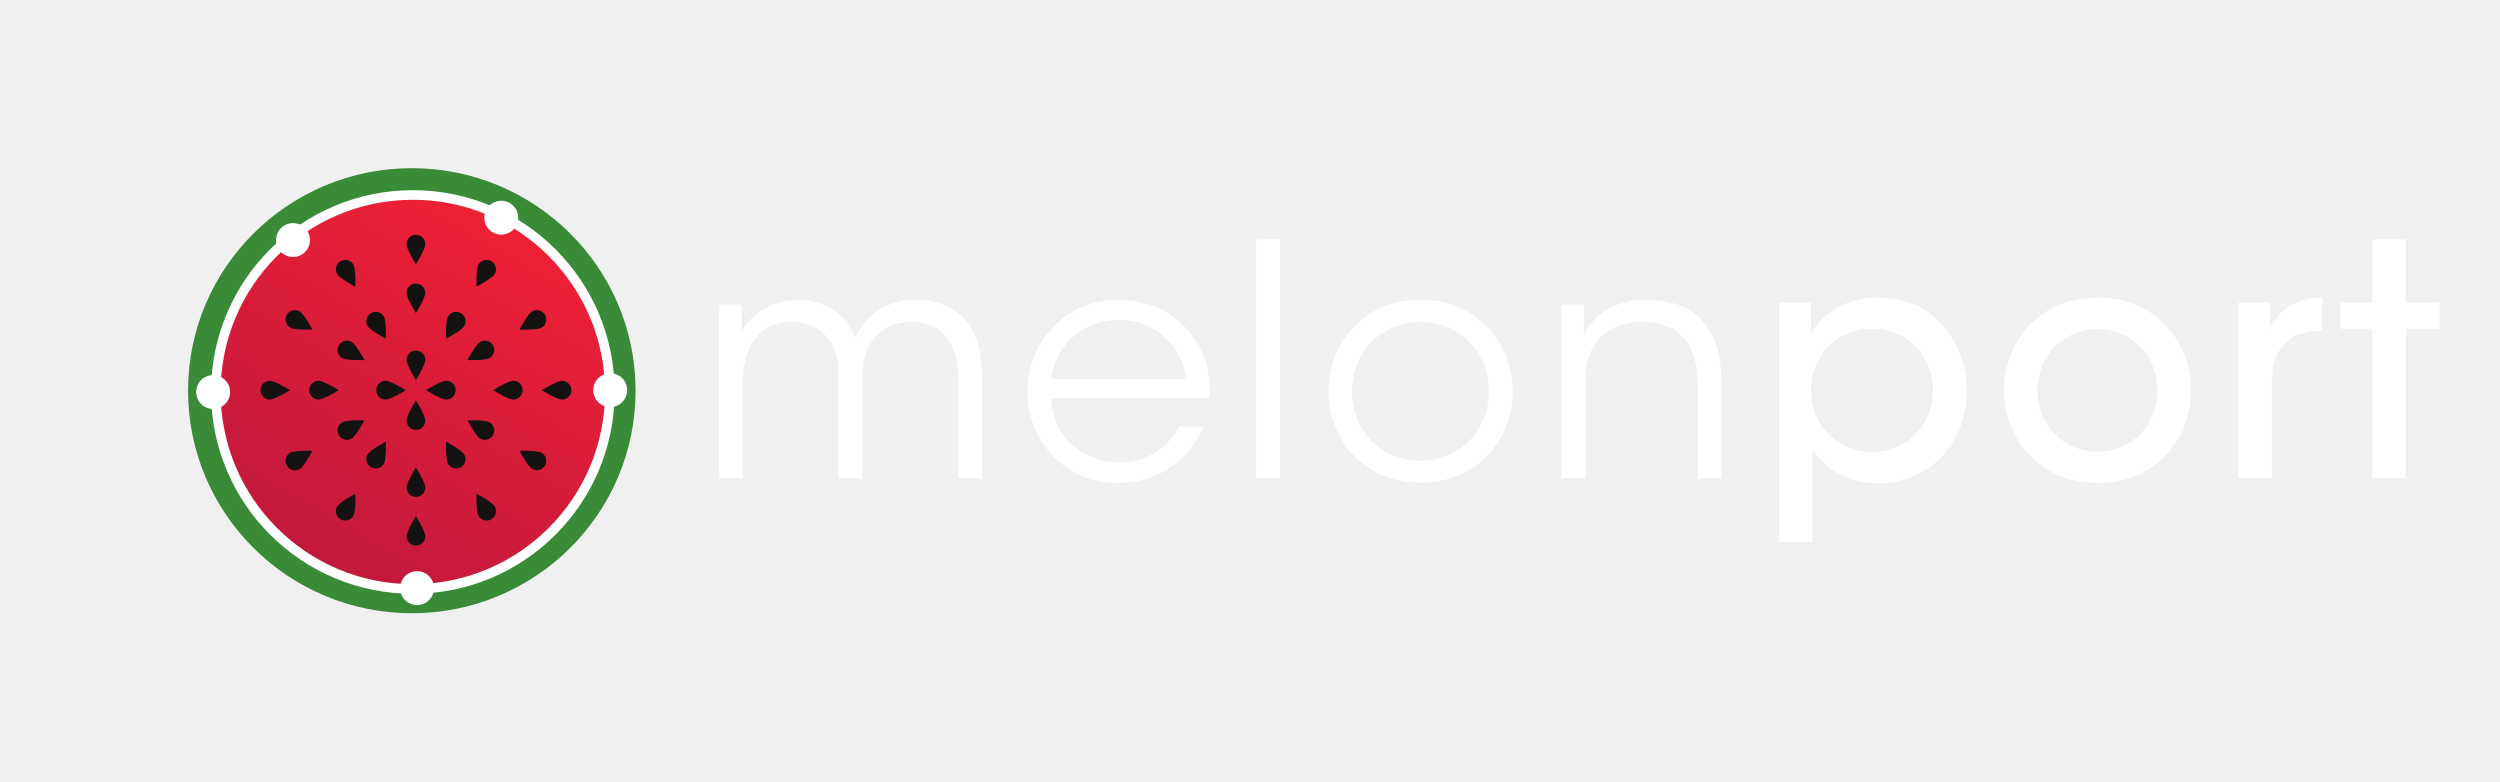
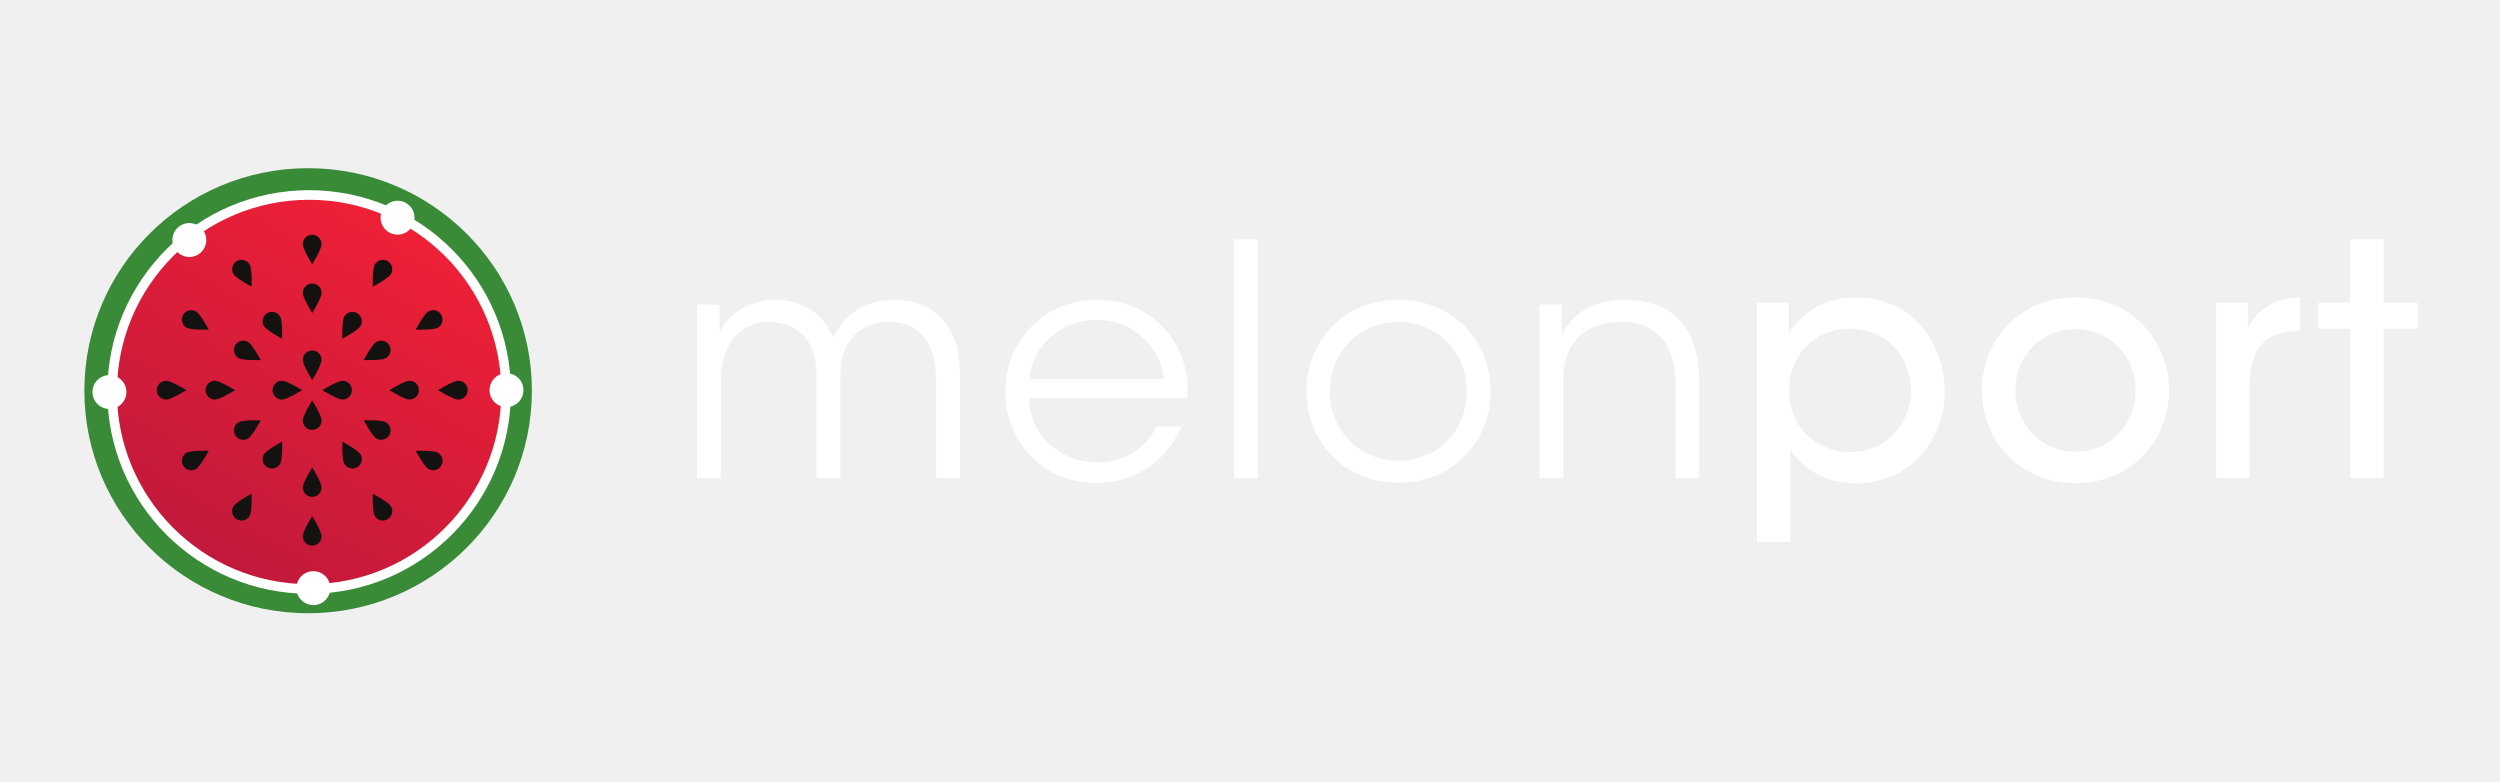
<svg xmlns="http://www.w3.org/2000/svg" id="svg2" version="1.1" xml:space="preserve" width="949.429" height="296.763" viewBox="0 0 949.429 296.763">
  <defs id="defs6">
    <linearGradient x1="0" y1="0" x2="1" y2="0" gradientUnits="userSpaceOnUse" gradientTransform="matrix(1025.44,1776.11,1776.11,-1025.44,1882.29,1516.03)" spreadMethod="pad" id="linearGradient36">
      <stop style="stop-opacity:1;stop-color:#c2193c" offset="0" id="stop38" />
      <stop style="stop-opacity:1;stop-color:#ee2036" offset="1" id="stop40" />
    </linearGradient>
  </defs>
  <g id="g10" transform="matrix(1.25,0,0,-1.25,-149.4988,449.7425)">
    <g id="g12" transform="scale(0.1,0.1)">
      <g id="g3384" transform="translate(-43.12035,-48.51042)">
-         <g transform="matrix(1.097307,0,0,1.097307,3424.018,1999.547)" id="g3436">
+         <g transform="matrix(1.097307,0,0,1.097307,3356.839,1999.547)" id="g3436">
          <path d="m 0,657.66 62.547,0 0,-75.949 c 30.383,60.758 97.398,89.348 151.906,89.348 50.039,0 97.399,-16.09 131.352,-54.508 12.511,-12.512 28.593,-44.672 31.273,-50.039 7.152,13.398 16.981,32.168 34.852,50.937 31.273,33.063 78.633,53.61 132.246,53.61 49.144,0 96.504,-14.289 129.562,-48.258 42,-41.992 54.508,-93.821 54.508,-178.711 l 0,-267.168 -66.121,0 0,264.5 c 0,50.93 -8.043,96.5 -35.742,127.769 -19.66,25.02 -50.039,40.207 -95.613,40.207 -41.997,0 -83.098,-16.968 -105.438,-50.027 C 401.207,525.41 396.738,498.602 396.738,444.09 l 0,-267.168 -66.125,0 0,267.168 c 1.789,53.621 -6.254,84.89 -25.015,114.379 -22.34,31.281 -56.297,50.043 -105.442,50.929 C 155.48,611.191 117.949,588.859 98.289,560.262 77.738,532.559 66.121,495.93 66.121,444.988 l 0,-268.066 -66.121,0 0,480.738" style="opacity:0.97;fill:#ffffff;fill-opacity:1;fill-rule:nonzero;stroke:none" id="path14" />
          <path d="m 1292.12,451.238 c -4.47,84 -85.78,166.211 -184.97,163.532 -103.65,0 -180.494,-75.95 -186.752,-163.532 l 371.722,0 z M 919.508,398.531 c 3.574,-120.633 106.332,-178.722 187.642,-177.82 74.17,0 134.04,36.629 165.31,99.18 l 68.8,0 c -22.33,-51.821 -56.29,-91.141 -97.39,-117.051 -40.21,-25.918 -87.57,-39.309 -136.72,-39.309 -167.091,0 -253.767,133.129 -253.767,252.867 0,141.18 109.015,254.661 252.877,254.661 67.91,0 130.46,-24.129 176.03,-67.911 55.4,-53.609 82.21,-127.777 75.06,-204.617 l -437.842,0" style="opacity:0.97;fill:#ffffff;fill-opacity:1;fill-rule:nonzero;stroke:none" id="path16" />
          <path d="m 1486.94,176.922 66.117,0 0,661.227 -66.117,0 0,-661.227 z" style="opacity:0.97;fill:#ffffff;fill-opacity:1;fill-rule:nonzero;stroke:none" id="path18" />
          <path d="m 1752.33,416.398 c 0,-109.019 83.1,-191.218 189.43,-191.218 107.23,0 189.44,82.199 189.44,192.121 0,109.898 -82.21,192.097 -189.44,192.097 -106.33,0 -189.43,-82.199 -189.43,-192.097 l 0,-0.903 z m -65.23,1.782 c 0,134.039 100.08,252.879 254.66,252.879 155.48,0 255.56,-118.84 255.56,-253.758 0,-134.942 -100.08,-252.891 -255.56,-252.891 -154.58,0 -254.66,117.949 -254.66,252.891 l 0,0.879" style="opacity:0.97;fill:#ffffff;fill-opacity:1;fill-rule:nonzero;stroke:none" id="path20" />
          <path d="m 2332.27,657.66 62.55,0 c 0,-26.808 0,-53.621 -0.89,-85.781 27.7,62.543 92.93,100.961 178.71,99.18 149.22,-1.789 201.94,-103.649 201.94,-220.707 l 0,-273.43 -65.23,0 0,260.019 c 0,103.661 -46.46,174.25 -154.58,172.457 -99.19,-0.886 -156.38,-60.757 -156.38,-160.839 l 0,-271.637 -66.12,0 0,480.738" style="opacity:0.97;fill:#ffffff;fill-opacity:1;fill-rule:nonzero;stroke:none" id="path22" />
          <path d="m 3360.78,420.871 c 0,79.52 -56.3,169.77 -169.79,169.77 -48.24,0 -90.24,-18.762 -120.62,-50.039 C 3040.87,510.23 3023,467.328 3023,419.07 c 0,-48.238 17.87,-90.242 48.26,-120.621 30.38,-30.379 73.27,-49.14 120.63,-49.14 98.29,0 168.89,75.941 168.89,170.66 l 0,0.902 z m -426.23,242.149 88.45,0 0,-84.879 c 36.64,58.07 99.19,99.168 185.86,99.168 167.1,0 245.73,-139.387 245.73,-260.008 0,-137.621 -99.18,-254.672 -244.83,-254.672 -100.98,0 -160.84,55.402 -182.28,94.711 l 0,-257.34 -92.93,0 0,663.02" style="opacity:0.97;fill:#ffffff;fill-opacity:1;fill-rule:nonzero;stroke:none" id="path24" />
          <path d="m 3650.31,419.07 c 0,-96.5 73.26,-168.871 166.19,-168.871 92.93,0 166.21,72.371 166.21,169.77 0,97.402 -73.28,169.781 -166.21,169.781 -92.93,0 -166.19,-72.379 -166.19,-169.781 l 0,-0.899 z m -92.93,1.801 c 0,129.559 95.6,256.438 259.12,256.438 163.52,0 259.14,-126.879 259.14,-257.34 0,-130.457 -95.62,-256.438 -259.14,-256.438 -163.52,0 -259.12,125.981 -259.12,256.438 l 0,0.902" style="opacity:0.97;fill:#ffffff;fill-opacity:1;fill-rule:nonzero;stroke:none" id="path26" />
          <path d="m 4206.13,663.02 87.57,0 0,-71.489 c 27.7,57.188 78.63,84.891 144.75,85.778 l 0,-92.918 -6.25,0 c -87.58,0 -133.14,-48.262 -133.14,-144.762 l 0,-262.707 -92.93,0 0,486.098" style="opacity:0.97;fill:#ffffff;fill-opacity:1;fill-rule:nonzero;stroke:none" id="path28" />
          <path d="m 4576.97,590.641 -87.58,0 0,72.379 87.58,0 0,175.128 92.93,0 0,-175.128 93.82,0 0,-72.379 -93.82,0 0,-413.719 -92.93,0 0,413.719" style="opacity:0.97;fill:#ffffff;fill-opacity:1;fill-rule:nonzero;stroke:none" id="path30" />
        </g>
-         <g transform="matrix(0.5695405,0,0,0.5695405,1129.29,1086.301)" id="g3447">
+         <g transform="matrix(0.5695405,0,0,0.5695405,814.2278,1086.301)" id="g3447">
          <path d="m 2389.66,3597.94 c -659.24,0 -1193.67,-531.46 -1193.67,-1187.05 0,-655.59 534.43,-1187.05 1193.67,-1187.05 659.25,0 1193.68,531.46 1193.68,1187.05 0,655.59 -534.43,1187.05 -1193.68,1187.05" style="fill:#398b38;fill-opacity:1;fill-rule:evenodd;stroke:none" id="path32" />
          <path d="m 2395,3480.62 c -594.55,0 -1076.53,-481.99 -1076.53,-1076.54 0,-594.55 481.98,-1076.52 1076.53,-1076.52 594.56,0 1076.53,481.97 1076.53,1076.52 0,594.55 -481.97,1076.54 -1076.53,1076.54" style="fill:#ffffff;fill-opacity:1;fill-rule:evenodd;stroke:none" id="path34" />
          <path d="m 2395,3429.35 c -566.24,0 -1025.27,-459.03 -1025.27,-1025.27 0,-566.24 459.03,-1025.26 1025.27,-1025.26 566.24,0 1025.27,459.02 1025.27,1025.26 0,566.24 -459.03,1025.27 -1025.27,1025.27" style="fill:url(#linearGradient36);fill-opacity:1;fill-rule:evenodd;stroke:none" id="path42" />
          <path d="m 1329.8,2494.3 c -49.93,0 -90.41,-40.48 -90.41,-90.41 0,-49.93 40.48,-90.41 90.41,-90.41 49.93,0 90.41,40.48 90.41,90.41 0,49.93 -40.48,90.41 -90.41,90.41" style="fill:#ffffff;fill-opacity:1;fill-rule:evenodd;stroke:none" id="path44" />
          <path d="m 3447.92,2504.3 c -49.93,0 -90.41,-40.48 -90.41,-90.41 0,-49.93 40.48,-90.41 90.41,-90.41 49.93,0 90.41,40.48 90.41,90.41 0,49.93 -40.48,90.41 -90.41,90.41" style="fill:#ffffff;fill-opacity:1;fill-rule:evenodd;stroke:none" id="path46" />
          <path d="m 2417.6,1448.15 c -49.92,0 -90.4,-40.47 -90.4,-90.41 0,-49.93 40.48,-90.41 90.4,-90.41 49.93,0 90.41,40.48 90.41,90.41 0,49.94 -40.48,90.41 -90.41,90.41" style="fill:#ffffff;fill-opacity:1;fill-rule:evenodd;stroke:none" id="path48" />
          <path d="m 2866.73,3424.2 c -49.93,0 -90.41,-40.48 -90.41,-90.41 0,-49.93 40.48,-90.4 90.41,-90.4 49.93,0 90.4,40.47 90.4,90.4 0,49.93 -40.47,90.41 -90.4,90.41" style="fill:#ffffff;fill-opacity:1;fill-rule:evenodd;stroke:none" id="path50" />
          <path d="m 1756.01,3305.05 c -49.93,0 -90.41,-40.48 -90.41,-90.41 0,-49.93 40.48,-90.41 90.41,-90.41 49.93,0 90.41,40.48 90.41,90.41 0,49.93 -40.48,90.41 -90.41,90.41" style="fill:#ffffff;fill-opacity:1;fill-rule:evenodd;stroke:none" id="path52" />
          <path d="m 2461.48,2251.96 c -0.02,-27.68 -22.44,-50.11 -50.12,-50.11 -27.66,0 -50.1,22.43 -50.11,50.11 0.01,27.67 50.12,107.56 50.12,107.56 0,0 50.1,-79.89 50.11,-107.56" style="fill:#131210;fill-opacity:1;fill-rule:nonzero;stroke:none" id="path54" />
          <path d="m 2461.48,1894.46 c -0.02,-27.68 -22.44,-50.11 -50.12,-50.11 -27.66,0 -50.1,22.43 -50.11,50.11 0.01,27.67 50.12,107.56 50.12,107.56 0,0 50.1,-79.89 50.11,-107.56" style="fill:#131210;fill-opacity:1;fill-rule:nonzero;stroke:none" id="path56" />
          <path d="m 2461.48,1634.46 c -0.02,-27.68 -22.44,-50.11 -50.12,-50.11 -27.66,0 -50.1,22.43 -50.11,50.11 0.01,27.67 50.12,107.56 50.12,107.56 0,0 50.1,-79.89 50.11,-107.56" style="fill:#131210;fill-opacity:1;fill-rule:nonzero;stroke:none" id="path58" />
          <path d="m 2077.91,1743.25 c -13.86,-23.96 -44.5,-32.18 -68.47,-18.34 -23.96,13.84 -32.16,44.48 -18.34,68.45 13.85,23.96 97.19,68.1 97.19,68.1 0,0 3.45,-94.24 -10.38,-118.21" style="fill:#131210;fill-opacity:1;fill-rule:nonzero;stroke:none" id="path60" />
          <path d="m 2240.41,2020.75 c -13.86,-23.96 -44.5,-32.18 -68.47,-18.34 -23.96,13.84 -32.16,44.48 -18.34,68.45 13.85,23.96 97.19,68.1 97.19,68.1 0,0 3.45,-94.24 -10.38,-118.21" style="fill:#131210;fill-opacity:1;fill-rule:nonzero;stroke:none" id="path62" />
          <path d="m 2745.15,1743.25 c 13.85,-23.96 44.49,-32.18 68.47,-18.34 23.95,13.84 32.16,44.48 18.33,68.45 -13.85,23.96 -97.18,68.1 -97.18,68.1 0,0 -3.45,-94.24 10.38,-118.21" style="fill:#131210;fill-opacity:1;fill-rule:nonzero;stroke:none" id="path64" />
          <path d="m 2582.65,2020.75 c 13.85,-23.96 44.49,-32.18 68.47,-18.34 23.95,13.84 32.16,44.48 18.33,68.45 -13.85,23.96 -97.18,68.1 -97.18,68.1 0,0 -3.45,-94.24 10.38,-118.21" style="fill:#131210;fill-opacity:1;fill-rule:nonzero;stroke:none" id="path66" />
          <path d="m 2461.48,2575.23 c -0.02,27.69 -22.44,50.12 -50.12,50.12 -27.66,0 -50.1,-22.43 -50.11,-50.11 0.01,-27.68 50.12,-107.56 50.12,-107.56 0,0 50.1,79.88 50.11,107.55" style="fill:#131210;fill-opacity:1;fill-rule:nonzero;stroke:none" id="path68" />
          <path d="m 2461.48,2932.73 c -0.02,27.69 -22.44,50.12 -50.12,50.12 -27.66,0 -50.1,-22.43 -50.11,-50.11 0.01,-27.68 50.12,-107.56 50.12,-107.56 0,0 50.1,79.88 50.11,107.55" style="fill:#131210;fill-opacity:1;fill-rule:nonzero;stroke:none" id="path70" />
          <path d="m 2461.48,3192.73 c -0.02,27.69 -22.44,50.12 -50.12,50.12 -27.66,0 -50.1,-22.43 -50.11,-50.11 0.01,-27.68 50.12,-107.56 50.12,-107.56 0,0 50.1,79.88 50.11,107.55" style="fill:#131210;fill-opacity:1;fill-rule:nonzero;stroke:none" id="path72" />
          <path d="m 2077.91,3083.95 c -13.86,23.96 -44.5,32.18 -68.47,18.34 -23.96,-13.84 -32.16,-44.48 -18.34,-68.45 13.85,-23.96 97.19,-68.1 97.19,-68.1 0,0 3.45,94.24 -10.38,118.21" style="fill:#131210;fill-opacity:1;fill-rule:nonzero;stroke:none" id="path74" />
          <path d="m 2240.41,2806.45 c -13.86,23.96 -44.5,32.18 -68.47,18.34 -23.96,-13.84 -32.16,-44.48 -18.34,-68.45 13.85,-23.96 97.19,-68.1 97.19,-68.1 0,0 3.45,94.24 -10.38,118.21" style="fill:#131210;fill-opacity:1;fill-rule:nonzero;stroke:none" id="path76" />
          <path d="m 2745.15,3083.95 c 13.85,23.96 44.49,32.18 68.47,18.34 23.95,-13.84 32.16,-44.48 18.33,-68.45 -13.85,-23.96 -97.18,-68.1 -97.18,-68.1 0,0 -3.45,94.24 10.38,118.21" style="fill:#131210;fill-opacity:1;fill-rule:nonzero;stroke:none" id="path78" />
          <path d="m 2582.65,2806.45 c 13.85,23.96 44.49,32.18 68.47,18.34 23.95,-13.84 32.16,-44.48 18.33,-68.45 -13.85,-23.96 -97.18,-68.1 -97.18,-68.1 0,0 -3.45,94.24 10.38,118.21" style="fill:#131210;fill-opacity:1;fill-rule:nonzero;stroke:none" id="path80" />
          <path d="m 2249.89,2363.64 c -27.68,0.02 -50.11,22.45 -50.11,50.13 0,27.66 22.43,50.09 50.11,50.11 27.67,-0.02 107.56,-50.12 107.56,-50.12 0,0 -79.89,-50.11 -107.56,-50.12" style="fill:#131210;fill-opacity:1;fill-rule:nonzero;stroke:none" id="path82" />
          <path d="m 1892.39,2363.64 c -27.68,0.02 -50.11,22.45 -50.11,50.13 0,27.66 22.43,50.09 50.11,50.11 27.67,-0.02 107.56,-50.12 107.56,-50.12 0,0 -79.89,-50.11 -107.56,-50.12" style="fill:#131210;fill-opacity:1;fill-rule:nonzero;stroke:none" id="path84" />
          <path d="m 1632.39,2363.64 c -27.68,0.02 -50.11,22.45 -50.11,50.13 0,27.66 22.43,50.09 50.11,50.11 27.67,-0.02 107.56,-50.12 107.56,-50.12 0,0 -79.89,-50.11 -107.56,-50.12" style="fill:#131210;fill-opacity:1;fill-rule:nonzero;stroke:none" id="path86" />
          <path d="m 1741.18,2747.22 c -23.96,13.85 -32.18,44.49 -18.34,68.47 13.83,23.95 44.48,32.16 68.45,18.33 23.96,-13.84 68.09,-97.18 68.09,-97.18 0,0 -94.23,-3.45 -118.2,10.38" style="fill:#131210;fill-opacity:1;fill-rule:nonzero;stroke:none" id="path88" />
          <path d="m 2018.68,2584.72 c -23.96,13.85 -32.18,44.49 -18.34,68.47 13.83,23.95 44.48,32.16 68.45,18.33 23.96,-13.84 68.09,-97.18 68.09,-97.18 0,0 -94.23,-3.45 -118.2,10.38" style="fill:#131210;fill-opacity:1;fill-rule:nonzero;stroke:none" id="path90" />
          <path d="m 1741.18,2079.98 c -23.96,-13.85 -32.18,-44.5 -18.34,-68.47 13.83,-23.96 44.48,-32.16 68.45,-18.33 23.96,13.85 68.09,97.18 68.09,97.18 0,0 -94.23,3.44 -118.2,-10.38" style="fill:#131210;fill-opacity:1;fill-rule:nonzero;stroke:none" id="path92" />
          <path d="m 2018.68,2242.48 c -23.96,-13.85 -32.18,-44.5 -18.34,-68.47 13.83,-23.96 44.48,-32.16 68.45,-18.33 23.96,13.85 68.09,97.18 68.09,97.18 0,0 -94.23,3.45 -118.2,-10.38" style="fill:#131210;fill-opacity:1;fill-rule:nonzero;stroke:none" id="path94" />
          <path d="m 2573.16,2363.64 c 27.68,0.02 50.12,22.45 50.12,50.13 0,27.66 -22.44,50.09 -50.11,50.11 -27.68,-0.02 -107.56,-50.12 -107.56,-50.12 0,0 79.88,-50.11 107.55,-50.12" style="fill:#131210;fill-opacity:1;fill-rule:nonzero;stroke:none" id="path96" />
          <path d="m 2930.66,2363.64 c 27.68,0.02 50.12,22.45 50.12,50.13 0,27.66 -22.44,50.09 -50.11,50.11 -27.68,-0.02 -107.56,-50.12 -107.56,-50.12 0,0 79.88,-50.11 107.55,-50.12" style="fill:#131210;fill-opacity:1;fill-rule:nonzero;stroke:none" id="path98" />
          <path d="m 3190.66,2363.64 c 27.68,0.02 50.12,22.45 50.12,50.13 0,27.66 -22.44,50.09 -50.11,50.11 -27.68,-0.02 -107.56,-50.12 -107.56,-50.12 0,0 79.88,-50.11 107.55,-50.12" style="fill:#131210;fill-opacity:1;fill-rule:nonzero;stroke:none" id="path100" />
          <path d="m 3081.87,2747.22 c 23.96,13.85 32.19,44.49 18.34,68.47 -13.83,23.95 -44.47,32.16 -68.45,18.33 -23.95,-13.84 -68.09,-97.18 -68.09,-97.18 0,0 94.24,-3.45 118.2,10.38" style="fill:#131210;fill-opacity:1;fill-rule:nonzero;stroke:none" id="path102" />
          <path d="m 2804.37,2584.72 c 23.96,13.85 32.19,44.49 18.34,68.47 -13.83,23.95 -44.47,32.16 -68.45,18.33 -23.95,-13.84 -68.09,-97.18 -68.09,-97.18 0,0 94.24,-3.45 118.2,10.38" style="fill:#131210;fill-opacity:1;fill-rule:nonzero;stroke:none" id="path104" />
          <path d="m 3081.87,2079.98 c 23.96,-13.85 32.19,-44.5 18.34,-68.47 -13.83,-23.96 -44.47,-32.16 -68.45,-18.33 -23.95,13.85 -68.09,97.18 -68.09,97.18 0,0 94.24,3.44 118.2,-10.38" style="fill:#131210;fill-opacity:1;fill-rule:nonzero;stroke:none" id="path106" />
          <path d="m 2804.37,2242.48 c 23.96,-13.85 32.19,-44.5 18.34,-68.47 -13.83,-23.96 -44.47,-32.16 -68.45,-18.33 -23.95,13.85 -68.09,97.18 -68.09,97.18 0,0 94.24,3.45 118.2,-10.38" style="fill:#131210;fill-opacity:1;fill-rule:nonzero;stroke:none" id="path108" />
        </g>
      </g>
    </g>
  </g>
</svg>
